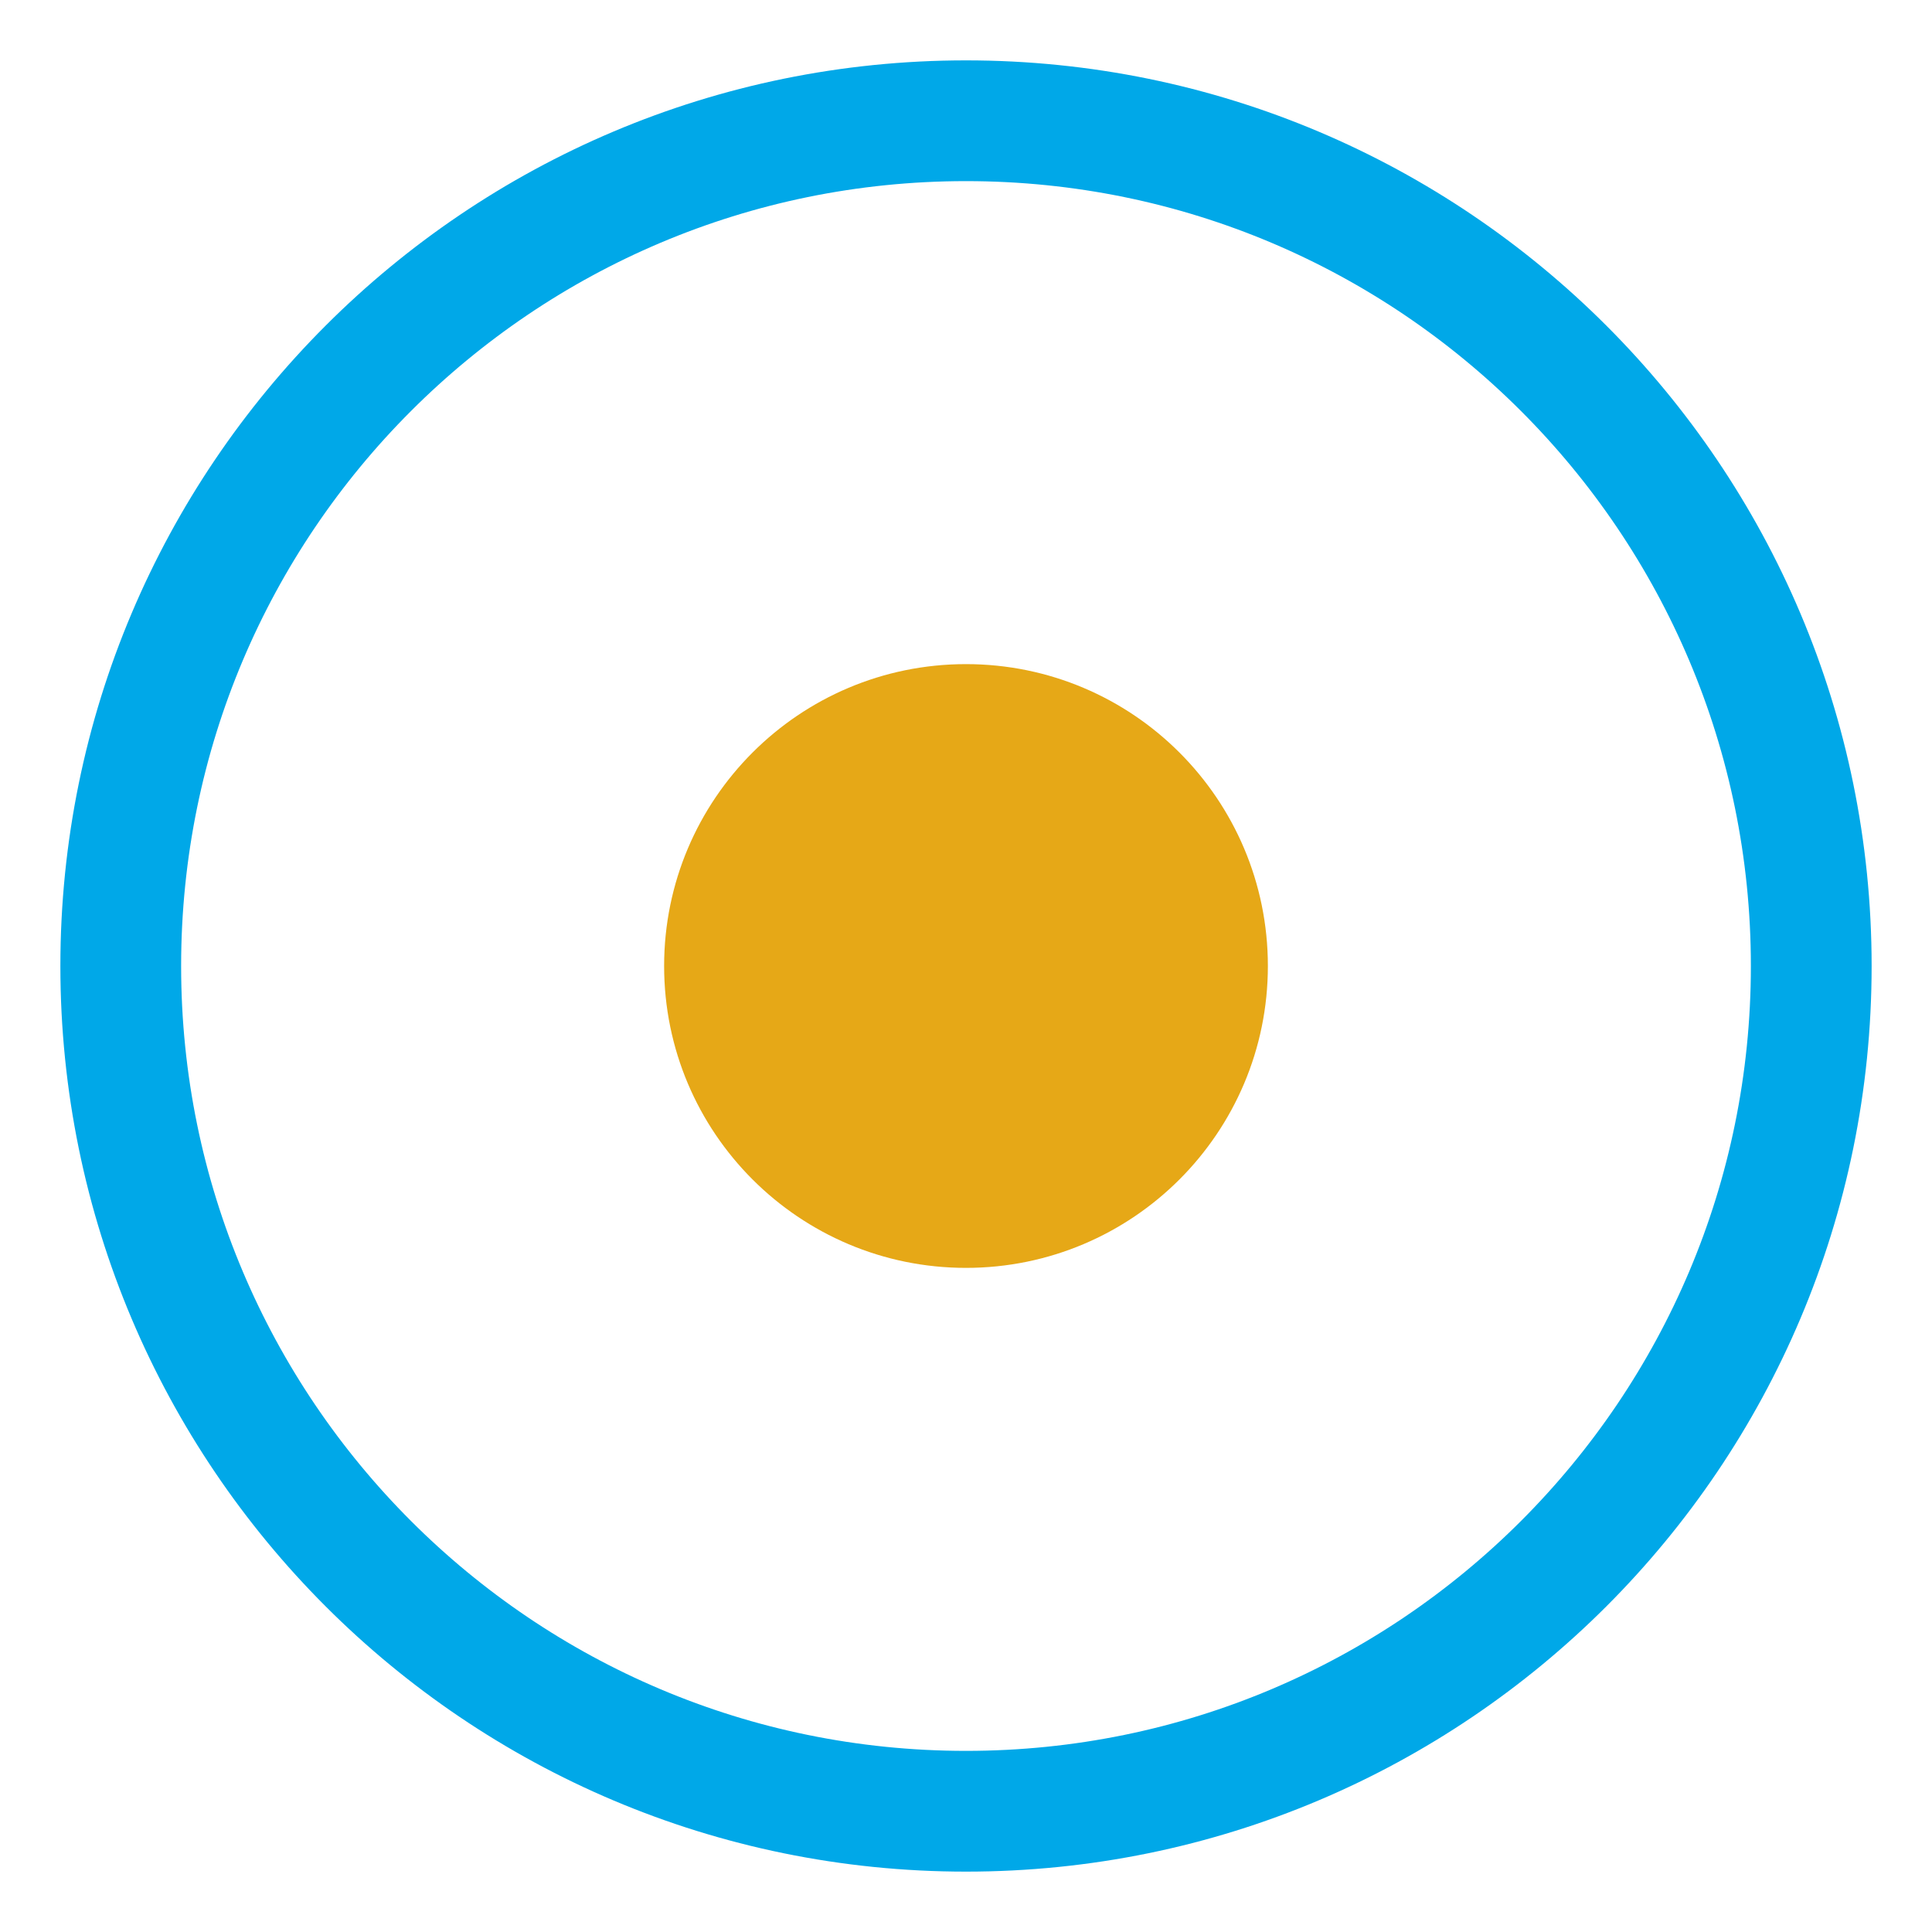
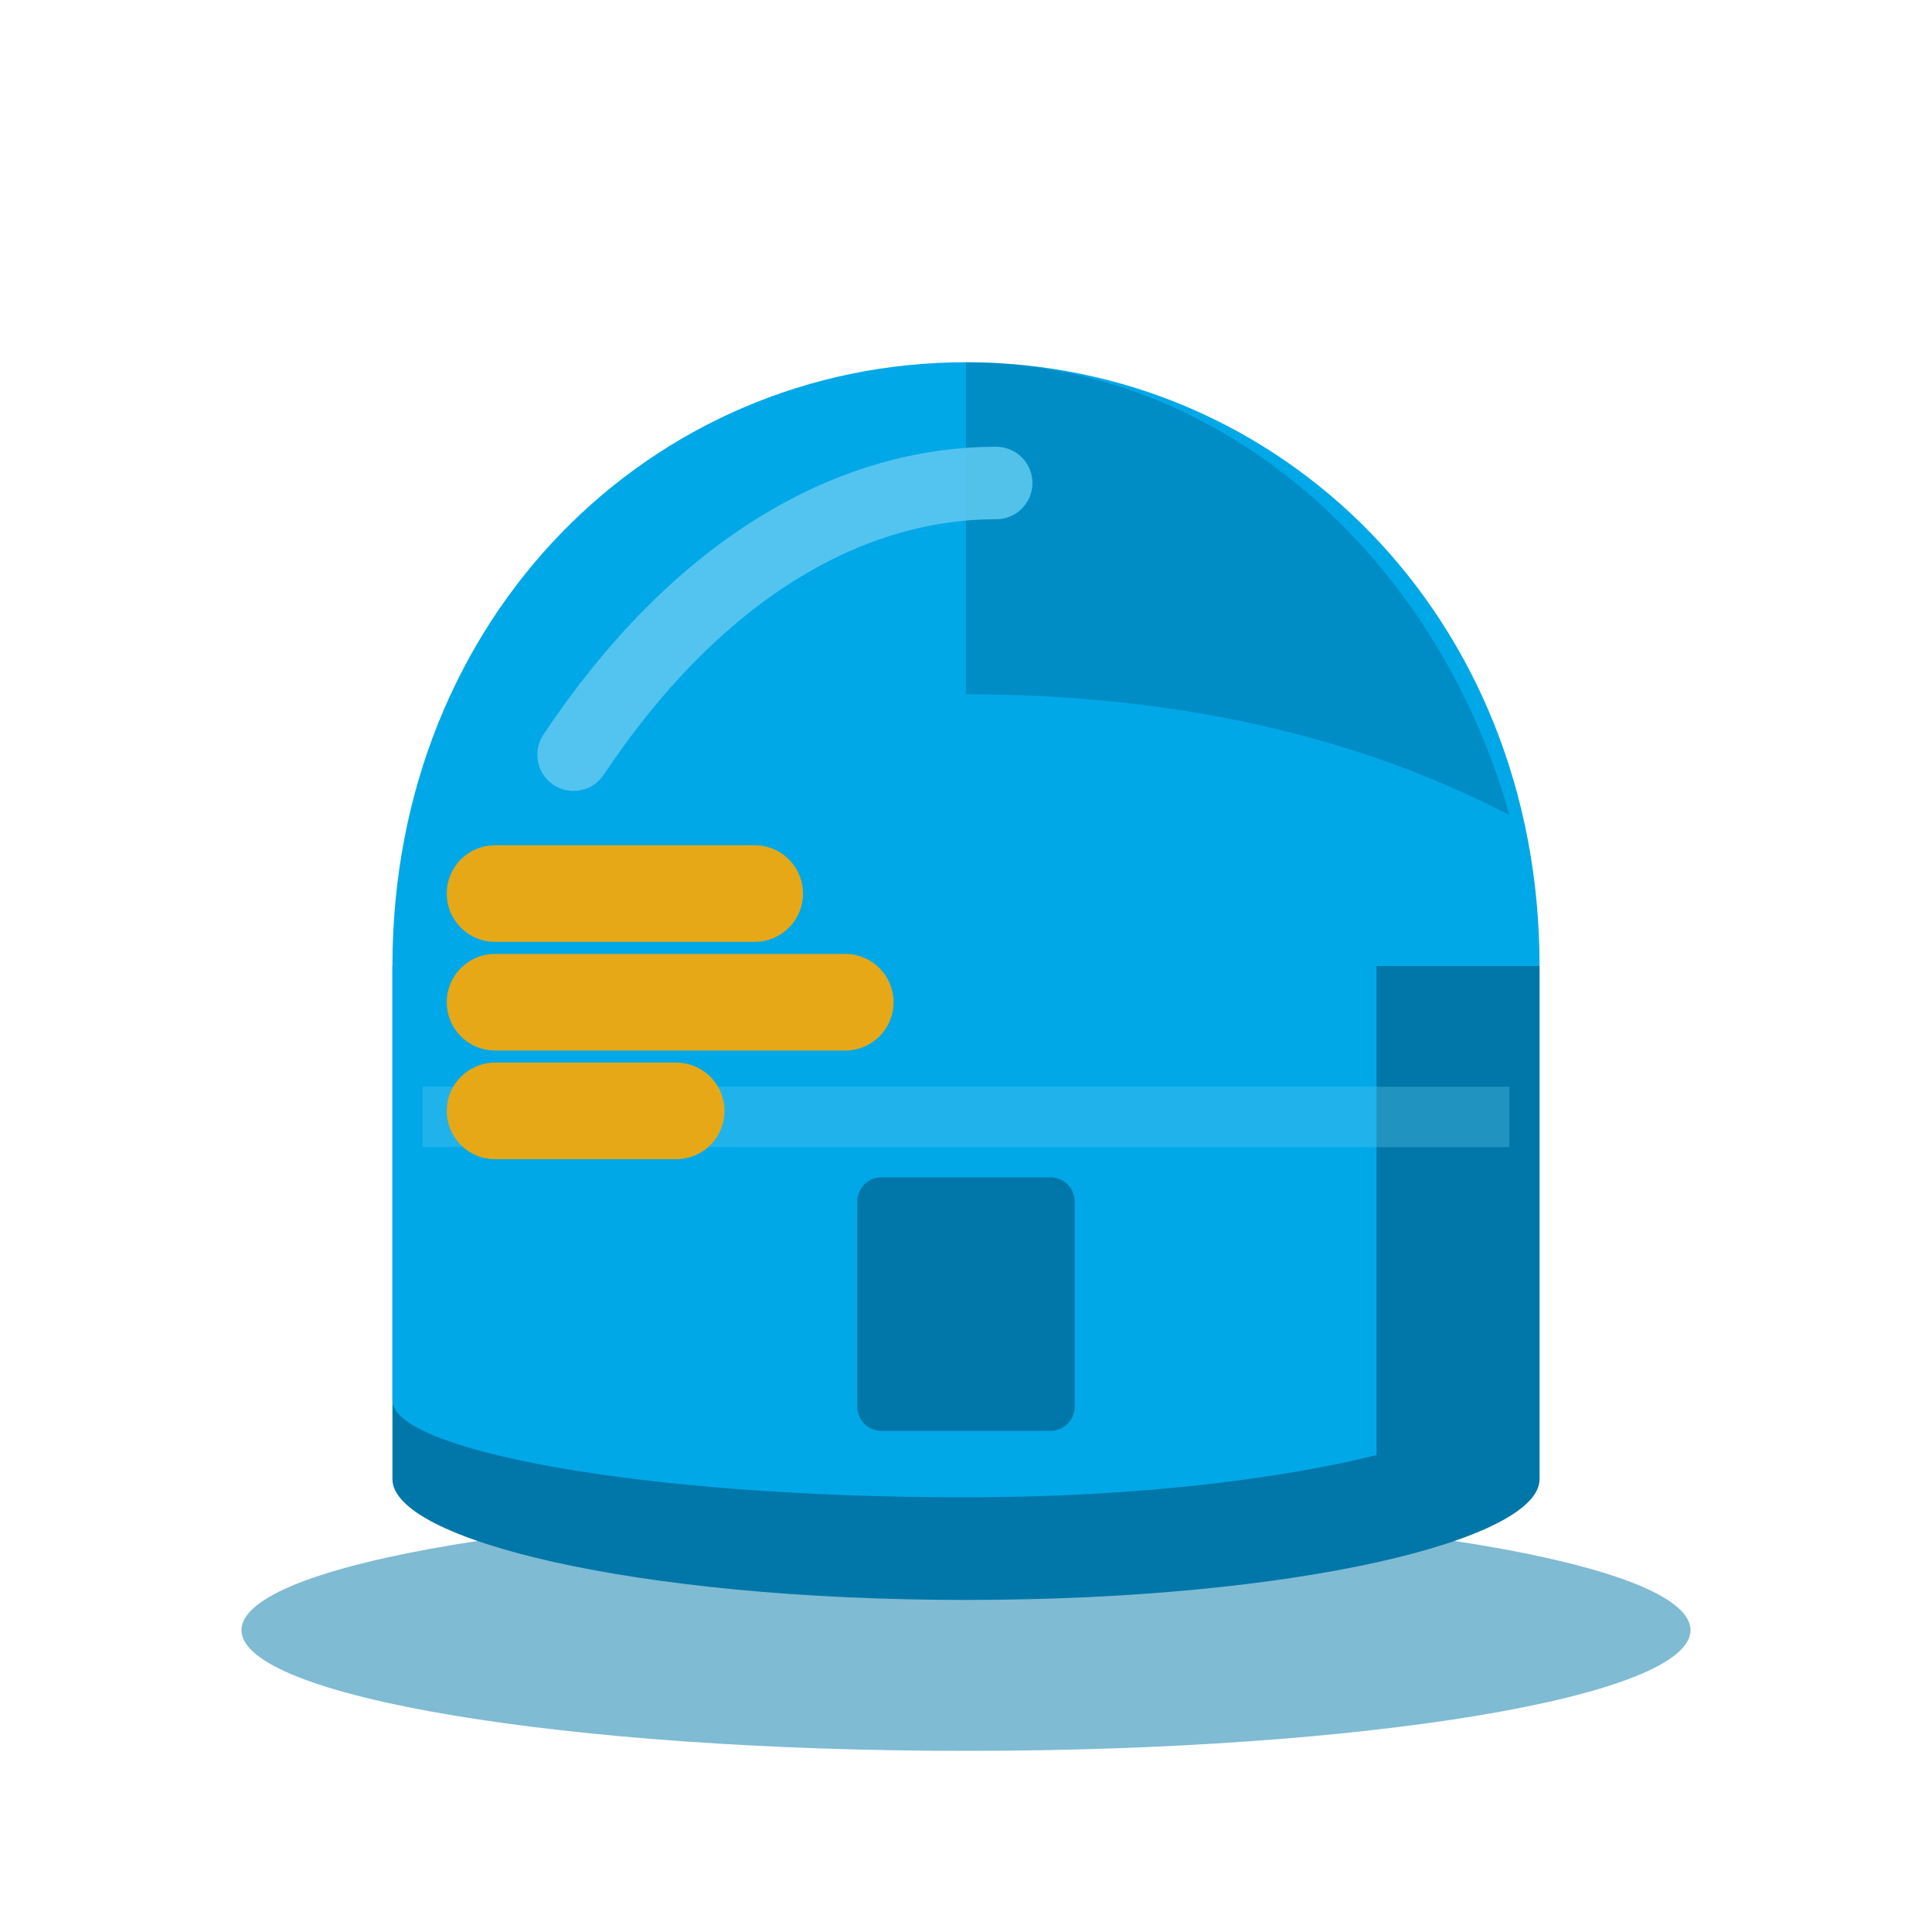
<svg xmlns="http://www.w3.org/2000/svg" viewBox="0 0 32 32" fill="none">
-   <circle cx="16" cy="16" r="14" stroke="#00A8E8" stroke-width="2" />
-   <circle cx="16" cy="16" r="5" fill="#E6A817" />
+   <ellipse cx="16" cy="27" rx="12" ry="2" fill="#0077A8" opacity="0.5" />
+   <path d="M6.5 16 V24.5 C6.5 25.5 10.5 26.5 16 26.5 C21.5 26.5 25.5 25.5 25.5 24.5 V16 Z" fill="#0077A8" />
+   <path d="M6.5 16 V23.2 C6.5 24 10.5 24.8 16 24.8 C18.8 24.8 21.2 24.5 22.8 24.1 V16 Z" fill="#00A8E8" />
+   <path d="M6.5 16 C6.5 10.2 10.8 6 16 6 C21.2 6 25.5 10.2 25.5 16 Z" fill="#00A8E8" />
+   <path d="M16 6 C20.2 6 23.8 9.2 25 13.5 C22.5 12.2 19.5 11.5 16 11.5 Z" fill="#0077A8" opacity="0.55" />
+   <path d="M9.5 12.5 C11.5 9.5 14 8 16.5 8" stroke="#5CC8F0" stroke-width="1.2" stroke-linecap="round" opacity="0.9" />
+   <path d="M7 18.5 H25" stroke="#5CC8F0" stroke-width="1" opacity="0.35" />
+   <rect x="14.2" y="19.5" width="3.6" height="4.2" rx="0.4" fill="#0077A8" />
+   <path d="M8.2 14.8 H12.5" stroke="#E6A817" stroke-width="1.6" stroke-linecap="round" />
+   <path d="M8.2 16.6 H14" stroke="#E6A817" stroke-width="1.6" stroke-linecap="round" />
+   <path d="M8.2 18.4 H11.2" stroke="#E6A817" stroke-width="1.6" stroke-linecap="round" />
</svg>
